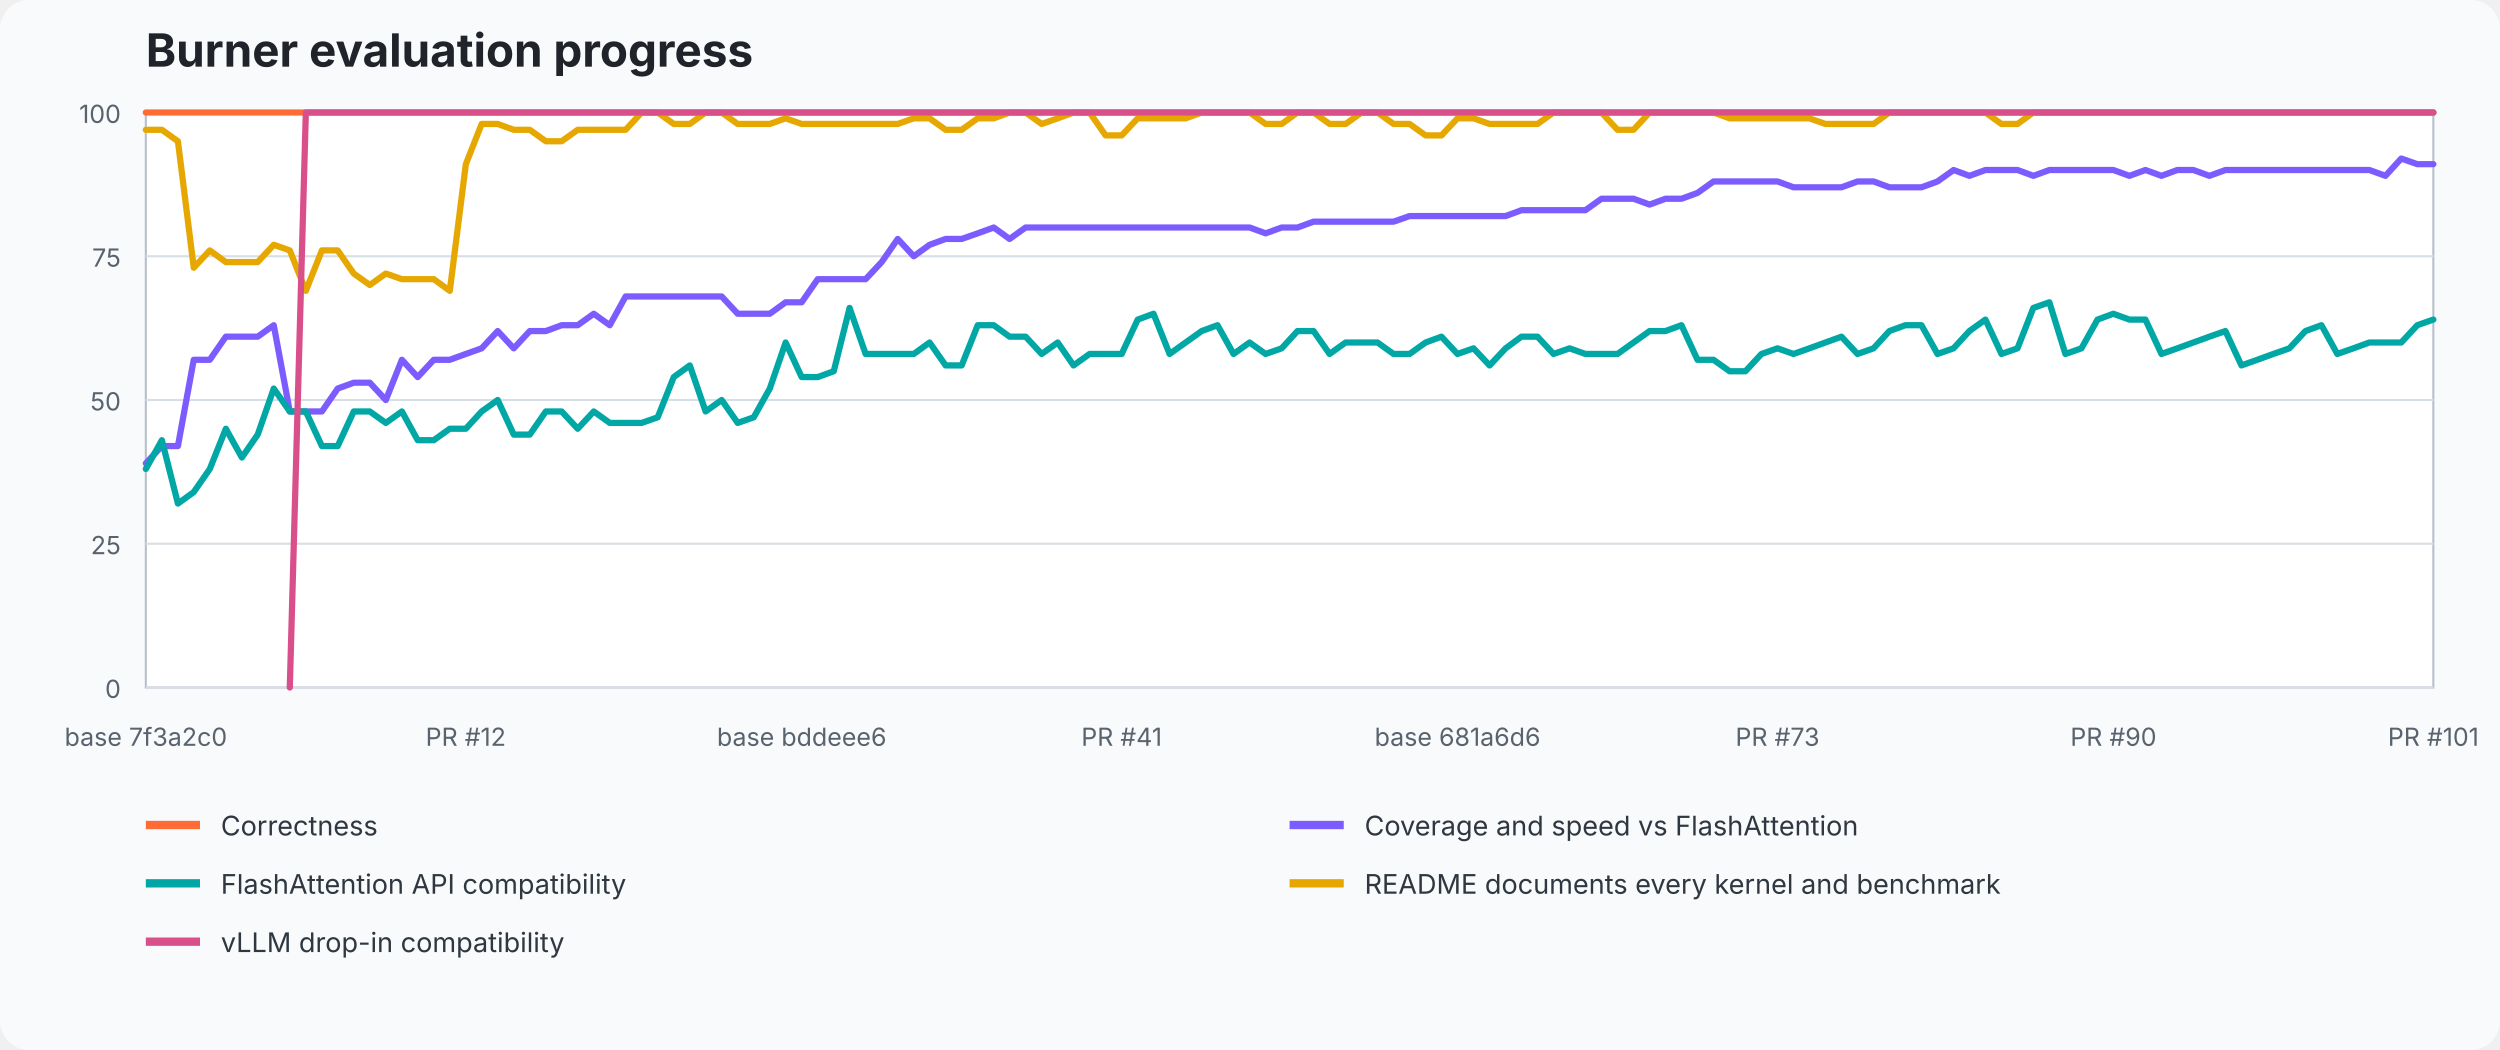
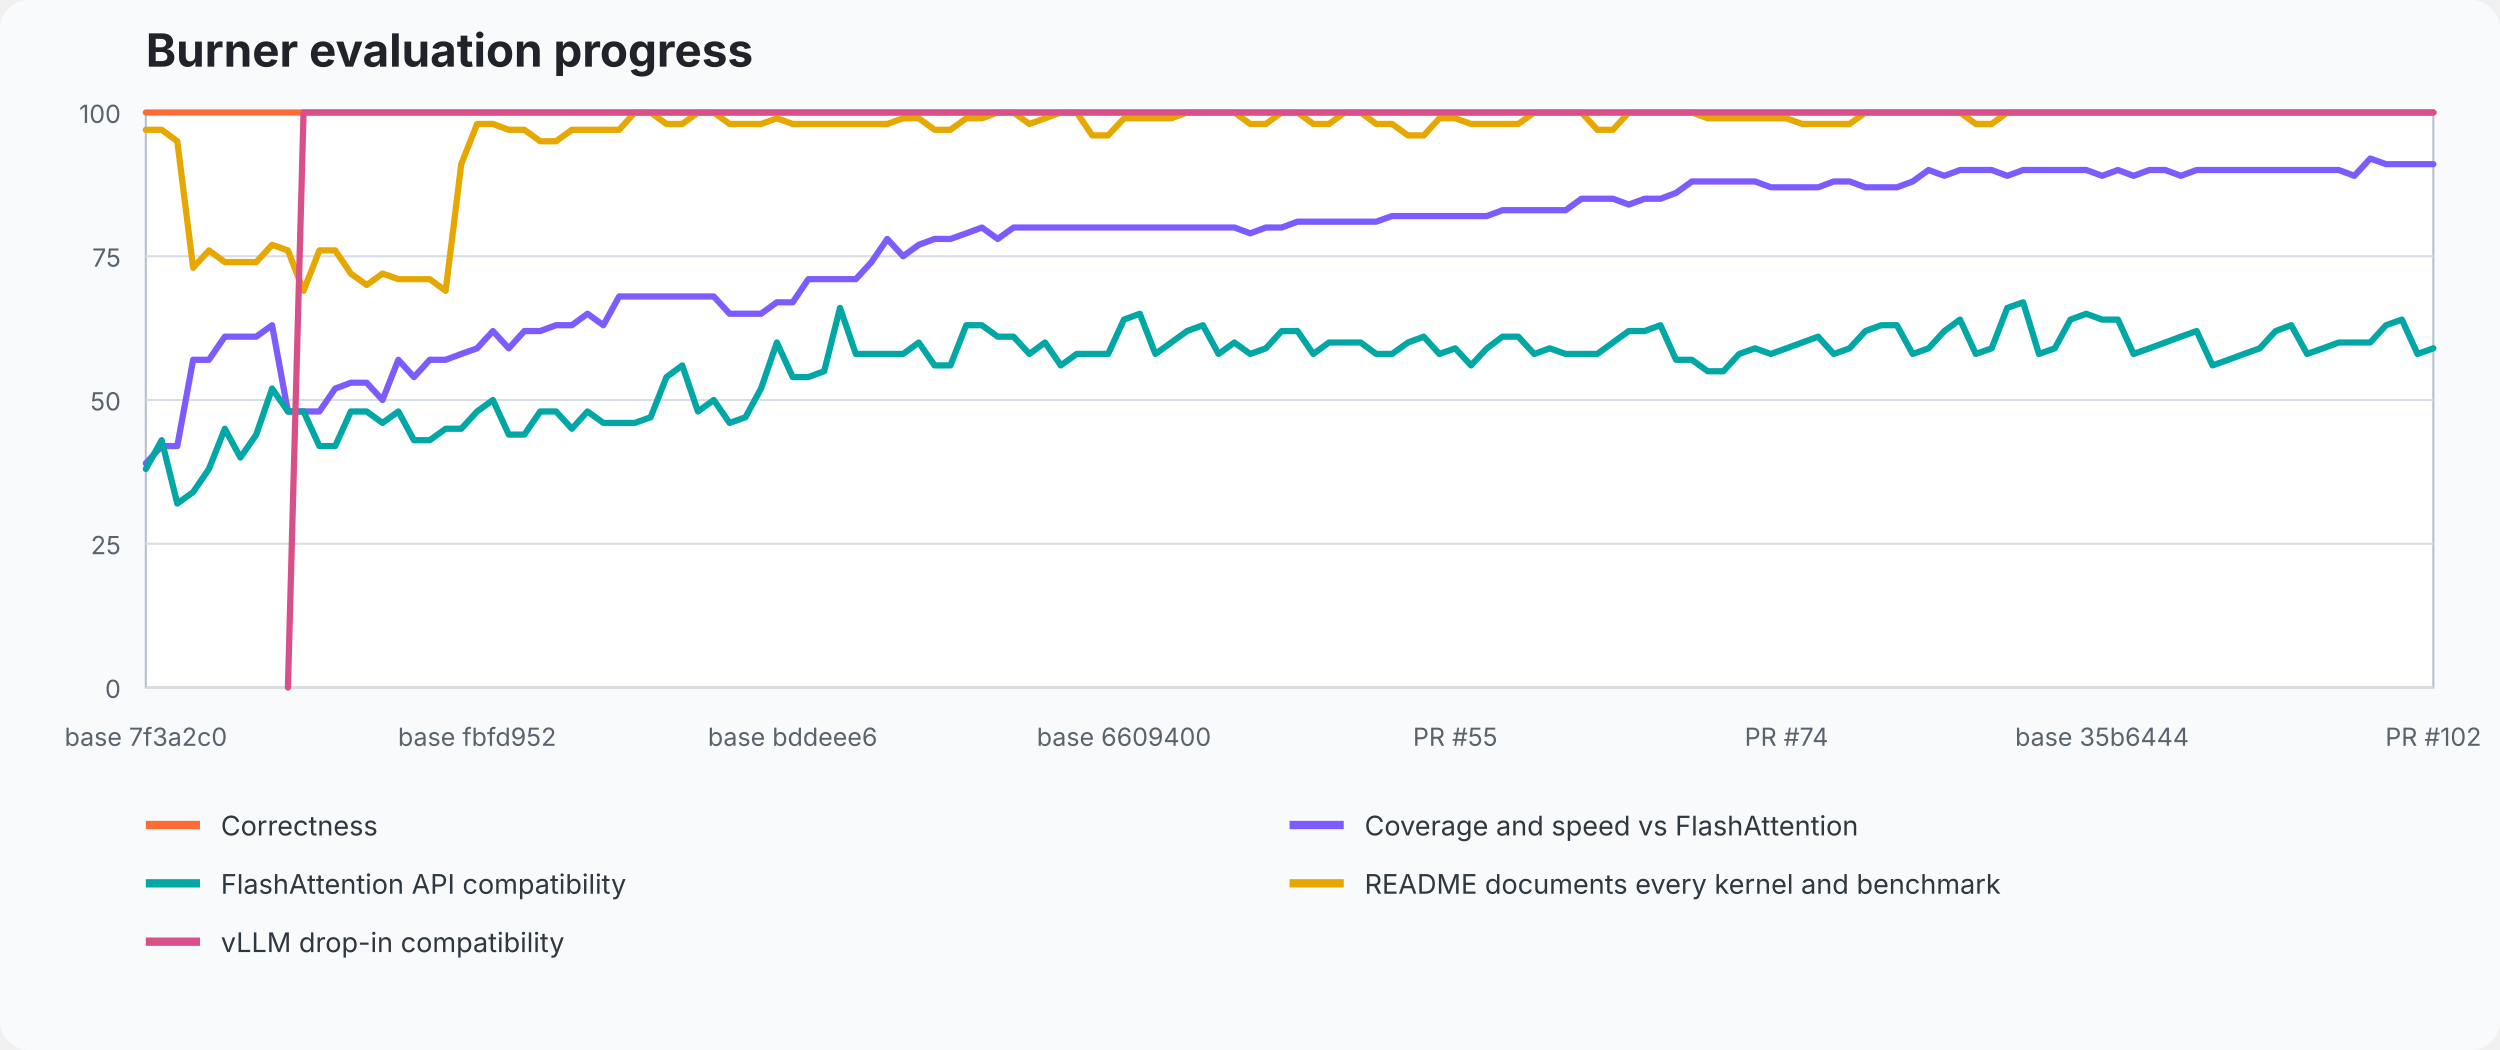
<svg xmlns="http://www.w3.org/2000/svg" width="1200" height="504" viewBox="0 0 1200 504" role="img" aria-labelledby="title desc">
  <style>text{font-family:ui-sans-serif,system-ui,-apple-system,BlinkMacSystemFont,"Segoe UI",sans-serif}.title{font-size:22px;font-weight:700;fill:#20242a}.axis{font-size:12px;fill:#59636e}.legend{font-size:13px;fill:#2f3740}.grid{stroke:#d8dee5;stroke-width:1}.plot{fill:#fff;stroke:#b7c0ca}</style>
  <rect width="100%" height="100%" fill="#f8fafc" rx="14" />
  <text x="70" y="32" class="title">Burner evaluation progress</text>
  <rect x="70" y="54" width="1098" height="276" class="plot" />
  <line x1="70" y1="330" x2="1168" y2="330" class="grid" />
  <text x="58" y="335" text-anchor="end" class="axis">0</text>
  <line x1="70" y1="261" x2="1168" y2="261" class="grid" />
  <text x="58" y="266" text-anchor="end" class="axis">25</text>
  <line x1="70" y1="192" x2="1168" y2="192" class="grid" />
  <text x="58" y="197" text-anchor="end" class="axis">50</text>
  <line x1="70" y1="123" x2="1168" y2="123" class="grid" />
  <text x="58" y="128" text-anchor="end" class="axis">75</text>
  <line x1="70" y1="54" x2="1168" y2="54" class="grid" />
  <text x="58" y="59" text-anchor="end" class="axis">100</text>
-   <polyline points="70.0,54.0 77.7,54.0 85.4,54.0 93.0,54.0 100.7,54.0 108.4,54.0 116.1,54.0 123.7,54.0 131.4,54.0 139.1,54.0 146.8,54.0 154.5,54.0 162.1,54.0 169.8,54.0 177.5,54.0 185.2,54.0 192.9,54.0 200.5,54.0 208.2,54.0 215.9,54.0 223.6,54.0 231.2,54.0 238.9,54.0 246.6,54.0 254.3,54.0 262.0,54.0 269.6,54.0 277.3,54.0 285.0,54.0 292.7,54.0 300.3,54.0 308.0,54.0 315.7,54.0 323.4,54.0 331.1,54.0 338.7,54.0 346.4,54.0 354.1,54.0 361.8,54.0 369.5,54.0 377.1,54.0 384.8,54.0 392.5,54.0 400.2,54.0 407.8,54.0 415.5,54.0 423.2,54.0 430.9,54.0 438.6,54.0 446.2,54.0 453.9,54.0 461.6,54.0 469.3,54.0 477.0,54.0 484.6,54.0 492.3,54.0 500.0,54.0 507.7,54.0 515.3,54.0 523.0,54.0 530.7,54.0 538.4,54.0 546.1,54.0 553.7,54.0 561.4,54.0 569.1,54.0 576.8,54.0 584.4,54.0 592.1,54.0 599.8,54.0 607.5,54.0 615.2,54.0 622.8,54.0 630.5,54.0 638.2,54.0 645.9,54.0 653.6,54.0 661.2,54.0 668.9,54.0 676.6,54.0 684.3,54.0 691.9,54.0 699.6,54.0 707.3,54.0 715.0,54.0 722.7,54.0 730.3,54.0 738.0,54.0 745.7,54.0 753.4,54.0 761.0,54.0 768.7,54.0 776.4,54.0 784.1,54.0 791.8,54.0 799.4,54.0 807.1,54.0 814.8,54.0 822.5,54.0 830.2,54.0 837.8,54.0 845.5,54.0 853.2,54.0 860.9,54.0 868.5,54.0 876.2,54.0 883.9,54.0 891.6,54.0 899.3,54.0 906.9,54.0 914.6,54.0 922.3,54.0 930.0,54.0 937.7,54.0 945.3,54.0 953.0,54.0 960.7,54.0 968.4,54.0 976.0,54.0 983.7,54.0 991.4,54.0 999.1,54.0 1006.8,54.0 1014.4,54.0 1022.1,54.0 1029.8,54.0 1037.5,54.0 1045.1,54.0 1052.8,54.0 1060.5,54.0 1068.2,54.0 1075.9,54.0 1083.5,54.0 1091.2,54.0 1098.9,54.0 1106.6,54.0 1114.3,54.0 1121.9,54.0 1129.6,54.0 1137.3,54.0 1145.0,54.0 1152.6,54.0 1160.3,54.0 1168.0,54.0" fill="none" stroke="#ff6b35" stroke-width="3" stroke-linejoin="round" stroke-linecap="round" />
-   <polyline points="70.0,222.4 77.7,214.1 85.4,214.1 93.0,172.7 100.7,172.7 108.4,161.6 116.1,161.6 123.7,161.6 131.4,156.1 139.1,197.5 146.8,197.5 154.5,197.5 162.1,186.5 169.8,183.7 177.5,183.7 185.2,192.0 192.9,172.7 200.5,181.0 208.2,172.7 215.9,172.7 223.6,169.9 231.2,167.2 238.9,158.9 246.6,167.2 254.3,158.9 262.0,158.9 269.6,156.1 277.3,156.1 285.0,150.6 292.7,156.1 300.3,142.3 308.0,142.3 315.7,142.3 323.4,142.3 331.1,142.3 338.7,142.3 346.4,142.3 354.1,150.6 361.8,150.6 369.5,150.6 377.1,145.1 384.8,145.1 392.5,134.0 400.2,134.0 407.8,134.0 415.5,134.0 423.2,125.8 430.9,114.7 438.6,123.0 446.2,117.5 453.9,114.7 461.6,114.7 469.3,112.0 477.0,109.2 484.6,114.7 492.3,109.2 500.0,109.2 507.7,109.2 515.3,109.2 523.0,109.2 530.7,109.2 538.4,109.2 546.1,109.2 553.7,109.2 561.4,109.2 569.1,109.2 576.8,109.2 584.4,109.2 592.1,109.2 599.8,109.2 607.5,112.0 615.2,109.2 622.8,109.2 630.5,106.4 638.2,106.4 645.9,106.4 653.6,106.4 661.2,106.4 668.9,106.4 676.6,103.7 684.3,103.7 691.9,103.7 699.6,103.7 707.3,103.7 715.0,103.7 722.7,103.7 730.3,100.9 738.0,100.9 745.7,100.9 753.4,100.9 761.0,100.9 768.7,95.4 776.4,95.4 784.1,95.4 791.8,98.2 799.4,95.4 807.1,95.4 814.8,92.6 822.5,87.1 830.2,87.1 837.8,87.1 845.5,87.1 853.2,87.1 860.9,89.9 868.5,89.9 876.2,89.9 883.9,89.9 891.6,87.1 899.3,87.1 906.9,89.9 914.6,89.9 922.3,89.9 930.0,87.1 937.7,81.6 945.3,84.4 953.0,81.6 960.7,81.6 968.4,81.6 976.0,84.4 983.7,81.6 991.4,81.6 999.1,81.6 1006.8,81.6 1014.4,81.6 1022.1,84.4 1029.8,81.6 1037.5,84.4 1045.1,81.6 1052.8,81.6 1060.5,84.4 1068.2,81.6 1075.9,81.6 1083.5,81.6 1091.2,81.6 1098.9,81.6 1106.6,81.6 1114.3,81.6 1121.9,81.6 1129.6,81.6 1137.3,81.6 1145.0,84.4 1152.6,76.1 1160.3,78.8 1168.0,78.8" fill="none" stroke="#7c5cff" stroke-width="3" stroke-linejoin="round" stroke-linecap="round" />
-   <polyline points="70.0,225.1 77.7,211.3 85.4,241.7 93.0,236.2 100.7,225.1 108.4,205.8 116.1,219.6 123.7,208.6 131.4,186.5 139.1,197.5 146.8,197.5 154.5,214.1 162.1,214.1 169.8,197.5 177.5,197.5 185.2,203.0 192.9,197.5 200.5,211.3 208.2,211.3 215.9,205.8 223.6,205.8 231.2,197.5 238.9,192.0 246.6,208.6 254.3,208.6 262.0,197.5 269.6,197.5 277.3,205.8 285.0,197.5 292.7,203.0 300.3,203.0 308.0,203.0 315.7,200.3 323.4,181.0 331.1,175.4 338.7,197.5 346.4,192.0 354.1,203.0 361.8,200.3 369.5,186.5 377.1,164.4 384.8,181.0 392.5,181.0 400.2,178.2 407.8,147.8 415.5,169.9 423.2,169.9 430.9,169.9 438.6,169.9 446.2,164.4 453.9,175.4 461.6,175.4 469.3,156.1 477.0,156.1 484.6,161.6 492.3,161.6 500.0,169.9 507.7,164.4 515.3,175.4 523.0,169.9 530.7,169.9 538.4,169.9 546.1,153.4 553.7,150.6 561.4,169.9 569.1,164.4 576.8,158.9 584.4,156.1 592.1,169.9 599.8,164.4 607.5,169.9 615.2,167.2 622.8,158.9 630.5,158.9 638.2,169.9 645.9,164.4 653.6,164.4 661.2,164.4 668.9,169.9 676.6,169.9 684.3,164.4 691.9,161.6 699.6,169.9 707.3,167.2 715.0,175.4 722.7,167.2 730.3,161.6 738.0,161.6 745.7,169.9 753.4,167.2 761.0,169.9 768.7,169.9 776.4,169.9 784.1,164.4 791.8,158.9 799.4,158.9 807.1,156.1 814.8,172.7 822.5,172.7 830.2,178.2 837.8,178.2 845.5,169.9 853.2,167.2 860.9,169.9 868.5,167.2 876.2,164.4 883.9,161.6 891.6,169.9 899.3,167.2 906.9,158.9 914.6,156.1 922.3,156.1 930.0,169.9 937.7,167.2 945.3,158.9 953.0,153.4 960.7,169.9 968.4,167.2 976.0,147.8 983.7,145.1 991.4,169.9 999.1,167.2 1006.8,153.4 1014.4,150.6 1022.1,153.4 1029.8,153.4 1037.5,169.9 1045.1,167.2 1052.8,164.4 1060.5,161.6 1068.2,158.9 1075.9,175.4 1083.5,172.7 1091.2,169.9 1098.9,167.2 1106.6,158.9 1114.3,156.1 1121.9,169.9 1129.6,167.2 1137.3,164.4 1145.0,164.4 1152.6,164.4 1160.3,156.1 1168.0,153.4" fill="none" stroke="#00a7a5" stroke-width="3" stroke-linejoin="round" stroke-linecap="round" />
-   <polyline points="70.0,62.3 77.7,62.3 85.4,67.8 93.0,128.5 100.7,120.2 108.4,125.8 116.1,125.8 123.7,125.8 131.4,117.5 139.1,120.2 146.8,139.6 154.5,120.2 162.1,120.2 169.8,131.3 177.5,136.8 185.2,131.3 192.9,134.0 200.5,134.0 208.2,134.0 215.9,139.6 223.6,78.8 231.2,59.5 238.9,59.5 246.6,62.3 254.3,62.3 262.0,67.8 269.6,67.8 277.3,62.3 285.0,62.3 292.7,62.3 300.3,62.3 308.0,54.0 315.7,54.0 323.4,59.5 331.1,59.5 338.7,54.0 346.4,54.0 354.1,59.5 361.8,59.5 369.5,59.5 377.1,56.8 384.8,59.5 392.5,59.5 400.2,59.5 407.8,59.5 415.5,59.5 423.2,59.5 430.9,59.5 438.6,56.8 446.2,56.8 453.9,62.3 461.6,62.3 469.3,56.8 477.0,56.8 484.6,54.0 492.3,54.0 500.0,59.5 507.7,56.8 515.3,54.0 523.0,54.0 530.7,65.0 538.4,65.0 546.1,56.8 553.7,56.8 561.4,56.8 569.1,56.8 576.8,54.0 584.4,54.0 592.1,54.0 599.8,54.0 607.5,59.5 615.2,59.5 622.8,54.0 630.5,54.0 638.2,59.5 645.9,59.5 653.6,54.0 661.2,54.0 668.9,59.5 676.6,59.5 684.3,65.0 691.9,65.0 699.6,56.8 707.3,56.8 715.0,59.5 722.7,59.5 730.3,59.5 738.0,59.5 745.7,54.0 753.4,54.0 761.0,54.0 768.7,54.0 776.4,62.3 784.1,62.3 791.8,54.0 799.4,54.0 807.1,54.0 814.8,54.0 822.5,54.0 830.2,56.8 837.8,56.8 845.5,56.8 853.2,56.8 860.9,56.8 868.5,56.8 876.2,59.5 883.9,59.5 891.6,59.5 899.3,59.5 906.9,54.0 914.6,54.0 922.3,54.0 930.0,54.0 937.7,54.0 945.3,54.0 953.0,54.0 960.7,59.5 968.4,59.5 976.0,54.0 983.7,54.0 991.4,54.0 999.1,54.0 1006.8,54.0 1014.4,54.0 1022.1,54.0 1029.8,54.0 1037.5,54.0 1045.1,54.0 1052.8,54.0 1060.5,54.0 1068.2,54.0 1075.9,54.0 1083.5,54.0 1091.2,54.0 1098.9,54.0 1106.6,54.0 1114.3,54.0 1121.9,54.0 1129.6,54.0 1137.3,54.0 1145.0,54.0 1152.6,54.0 1160.3,54.0 1168.0,54.0" fill="none" stroke="#e6a700" stroke-width="3" stroke-linejoin="round" stroke-linecap="round" />
-   <polyline points="139.1,330.0 146.8,54.0 154.5,54.0 162.1,54.0 169.8,54.0 177.5,54.0 185.2,54.0 192.9,54.0 200.5,54.0 208.2,54.0 215.9,54.0 223.6,54.0 231.2,54.0 238.9,54.0 246.6,54.0 254.3,54.0 262.0,54.0 269.6,54.0 277.3,54.0 285.0,54.0 292.7,54.0 300.3,54.0 308.0,54.0 315.7,54.0 323.4,54.0 331.1,54.0 338.7,54.0 346.4,54.0 354.1,54.0 361.8,54.0 369.5,54.0 377.1,54.0 384.8,54.0 392.5,54.0 400.2,54.0 407.8,54.0 415.5,54.0 423.2,54.0 430.9,54.0 438.6,54.0 446.2,54.0 453.9,54.0 461.6,54.0 469.3,54.0 477.0,54.0 484.6,54.0 492.3,54.0 500.0,54.0 507.7,54.0 515.3,54.0 523.0,54.0 530.7,54.0 538.4,54.0 546.1,54.0 553.7,54.0 561.4,54.0 569.1,54.0 576.8,54.0 584.4,54.0 592.1,54.0 599.8,54.0 607.5,54.0 615.2,54.0 622.8,54.0 630.5,54.0 638.2,54.0 645.9,54.0 653.6,54.0 661.2,54.0 668.9,54.0 676.6,54.0 684.3,54.0 691.9,54.0 699.6,54.0 707.3,54.0 715.0,54.0 722.7,54.0 730.3,54.0 738.0,54.0 745.7,54.0 753.4,54.0 761.0,54.0 768.7,54.0 776.4,54.0 784.1,54.0 791.8,54.0 799.4,54.0 807.1,54.0 814.8,54.0 822.5,54.0 830.2,54.0 837.8,54.0 845.5,54.0 853.2,54.0 860.9,54.0 868.5,54.0 876.2,54.0 883.9,54.0 891.6,54.0 899.3,54.0 906.9,54.0 914.6,54.0 922.3,54.0 930.0,54.0 937.7,54.0 945.3,54.0 953.0,54.0 960.7,54.0 968.4,54.0 976.0,54.0 983.7,54.0 991.4,54.0 999.1,54.0 1006.8,54.0 1014.4,54.0 1022.1,54.0 1029.8,54.0 1037.5,54.0 1045.1,54.0 1052.8,54.0 1060.5,54.0 1068.2,54.0 1075.9,54.0 1083.5,54.0 1091.2,54.0 1098.9,54.0 1106.6,54.0 1114.3,54.0 1121.9,54.0 1129.6,54.0 1137.3,54.0 1145.0,54.0 1152.6,54.0 1160.3,54.0 1168.0,54.0" fill="none" stroke="#d94f8a" stroke-width="3" stroke-linejoin="round" stroke-linecap="round" />
+   <polyline points="70.0,54.0 77.6,54.0 85.1,54.0 92.7,54.0 100.3,54.0 107.9,54.0 115.4,54.0 123.0,54.0 130.6,54.0 138.2,54.0 145.7,54.0 153.3,54.0 160.9,54.0 168.4,54.0 176.0,54.0 183.6,54.0 191.2,54.0 198.7,54.0 206.3,54.0 213.9,54.0 221.4,54.0 229.0,54.0 236.6,54.0 244.2,54.0 251.7,54.0 259.3,54.0 266.9,54.0 274.5,54.0 282.0,54.0 289.6,54.0 297.2,54.0 304.7,54.0 312.3,54.0 319.9,54.0 327.5,54.0 335.0,54.0 342.6,54.0 350.2,54.0 357.8,54.0 365.3,54.0 372.9,54.0 380.5,54.0 388.0,54.0 395.6,54.0 403.2,54.0 410.8,54.0 418.3,54.0 425.9,54.0 433.5,54.0 441.0,54.0 448.6,54.0 456.2,54.0 463.8,54.0 471.3,54.0 478.9,54.0 486.5,54.0 494.1,54.0 501.6,54.0 509.2,54.0 516.8,54.0 524.3,54.0 531.9,54.0 539.5,54.0 547.1,54.0 554.6,54.0 562.2,54.0 569.8,54.0 577.4,54.0 584.9,54.0 592.5,54.0 600.1,54.0 607.6,54.0 615.2,54.0 622.8,54.0 630.4,54.0 637.9,54.0 645.5,54.0 653.1,54.0 660.6,54.0 668.2,54.0 675.8,54.0 683.4,54.0 690.9,54.0 698.5,54.0 706.1,54.0 713.7,54.0 721.2,54.0 728.8,54.0 736.4,54.0 743.9,54.0 751.5,54.0 759.1,54.0 766.7,54.0 774.2,54.0 781.8,54.0 789.4,54.0 797.0,54.0 804.5,54.0 812.1,54.0 819.7,54.0 827.2,54.0 834.8,54.0 842.4,54.0 850.0,54.0 857.5,54.0 865.1,54.0 872.7,54.0 880.2,54.0 887.8,54.0 895.4,54.0 903.0,54.0 910.5,54.0 918.1,54.0 925.7,54.0 933.3,54.0 940.8,54.0 948.4,54.0 956.0,54.0 963.5,54.0 971.1,54.0 978.7,54.0 986.3,54.0 993.8,54.0 1001.4,54.0 1009.0,54.0 1016.6,54.0 1024.1,54.0 1031.7,54.0 1039.3,54.0 1046.8,54.0 1054.4,54.0 1062.0,54.0 1069.6,54.0 1077.1,54.0 1084.7,54.0 1092.3,54.0 1099.8,54.0 1107.4,54.0 1115.0,54.0 1122.6,54.0 1130.1,54.0 1137.7,54.0 1145.3,54.0 1152.9,54.0 1160.4,54.0 1168.0,54.0" fill="none" stroke="#ff6b35" stroke-width="3" stroke-linejoin="round" stroke-linecap="round" />
+   <polyline points="70.0,222.4 77.6,214.1 85.1,214.1 92.7,172.7 100.3,172.7 107.9,161.6 115.4,161.6 123.0,161.6 130.6,156.1 138.2,197.5 145.7,197.5 153.3,197.5 160.9,186.5 168.4,183.7 176.0,183.7 183.6,192.0 191.2,172.7 198.7,181.0 206.3,172.7 213.9,172.7 221.4,169.9 229.0,167.2 236.6,158.9 244.2,167.2 251.7,158.9 259.3,158.9 266.9,156.1 274.5,156.1 282.0,150.6 289.6,156.1 297.2,142.3 304.7,142.3 312.3,142.3 319.9,142.3 327.5,142.3 335.0,142.3 342.6,142.3 350.2,150.6 357.8,150.6 365.3,150.6 372.9,145.1 380.5,145.1 388.0,134.0 395.6,134.0 403.2,134.0 410.8,134.0 418.3,125.8 425.9,114.7 433.5,123.0 441.0,117.5 448.6,114.7 456.2,114.7 463.8,112.0 471.3,109.2 478.9,114.7 486.5,109.2 494.1,109.2 501.6,109.2 509.2,109.2 516.8,109.2 524.3,109.2 531.9,109.2 539.5,109.2 547.1,109.2 554.6,109.2 562.2,109.2 569.8,109.2 577.4,109.2 584.9,109.2 592.5,109.2 600.1,112.0 607.6,109.2 615.2,109.2 622.8,106.4 630.4,106.4 637.9,106.4 645.5,106.4 653.1,106.4 660.6,106.4 668.2,103.7 675.8,103.7 683.4,103.7 690.9,103.7 698.5,103.7 706.1,103.7 713.7,103.7 721.2,100.9 728.8,100.9 736.4,100.9 743.9,100.9 751.5,100.9 759.1,95.4 766.7,95.4 774.2,95.4 781.8,98.2 789.4,95.4 797.0,95.4 804.5,92.6 812.1,87.1 819.7,87.1 827.2,87.1 834.8,87.1 842.4,87.1 850.0,89.9 857.5,89.9 865.1,89.9 872.7,89.9 880.2,87.1 887.8,87.1 895.4,89.9 903.0,89.9 910.5,89.9 918.1,87.1 925.7,81.6 933.3,84.4 940.8,81.6 948.4,81.6 956.0,81.6 963.5,84.4 971.1,81.6 978.7,81.6 986.3,81.6 993.8,81.6 1001.4,81.6 1009.0,84.4 1016.6,81.6 1024.1,84.4 1031.7,81.6 1039.3,81.6 1046.8,84.4 1054.4,81.6 1062.0,81.6 1069.6,81.6 1077.1,81.6 1084.7,81.6 1092.3,81.6 1099.8,81.6 1107.4,81.6 1115.0,81.6 1122.6,81.6 1130.1,84.4 1137.7,76.1 1145.3,78.8 1152.9,78.8 1160.4,78.8 1168.0,78.8" fill="none" stroke="#7c5cff" stroke-width="3" stroke-linejoin="round" stroke-linecap="round" />
+   <polyline points="70.0,225.1 77.6,211.3 85.1,241.7 92.7,236.2 100.3,225.1 107.9,205.8 115.4,219.6 123.0,208.6 130.6,186.5 138.2,197.5 145.7,197.5 153.3,214.1 160.9,214.1 168.4,197.5 176.0,197.5 183.6,203.0 191.2,197.5 198.7,211.3 206.3,211.3 213.9,205.8 221.4,205.8 229.0,197.5 236.6,192.0 244.2,208.6 251.7,208.6 259.3,197.5 266.9,197.5 274.5,205.8 282.0,197.5 289.6,203.0 297.2,203.0 304.7,203.0 312.3,200.3 319.9,181.0 327.5,175.4 335.0,197.5 342.6,192.0 350.2,203.0 357.8,200.3 365.3,186.5 372.9,164.4 380.5,181.0 388.0,181.0 395.6,178.2 403.2,147.8 410.8,169.9 418.3,169.9 425.9,169.9 433.5,169.9 441.0,164.4 448.6,175.4 456.2,175.4 463.8,156.1 471.3,156.1 478.9,161.6 486.5,161.6 494.1,169.9 501.6,164.4 509.2,175.4 516.8,169.9 524.3,169.9 531.9,169.9 539.5,153.4 547.1,150.6 554.6,169.9 562.2,164.4 569.8,158.9 577.4,156.1 584.9,169.9 592.5,164.4 600.1,169.9 607.6,167.2 615.2,158.9 622.8,158.9 630.4,169.9 637.9,164.4 645.5,164.4 653.1,164.4 660.6,169.9 668.2,169.9 675.8,164.4 683.4,161.6 690.9,169.9 698.5,167.2 706.1,175.4 713.7,167.2 721.2,161.6 728.8,161.6 736.4,169.9 743.9,167.2 751.5,169.9 759.1,169.9 766.7,169.9 774.2,164.4 781.8,158.9 789.4,158.9 797.0,156.1 804.5,172.7 812.1,172.7 819.7,178.2 827.2,178.2 834.8,169.9 842.4,167.2 850.0,169.9 857.5,167.2 865.1,164.4 872.7,161.6 880.2,169.9 887.8,167.2 895.4,158.9 903.0,156.1 910.5,156.1 918.1,169.9 925.7,167.2 933.3,158.9 940.8,153.4 948.4,169.9 956.0,167.2 963.5,147.8 971.1,145.1 978.7,169.9 986.3,167.2 993.8,153.4 1001.4,150.6 1009.0,153.4 1016.6,153.4 1024.1,169.9 1031.7,167.2 1039.3,164.4 1046.8,161.6 1054.4,158.9 1062.0,175.4 1069.6,172.7 1077.1,169.9 1084.7,167.2 1092.3,158.9 1099.8,156.1 1107.4,169.9 1115.0,167.2 1122.6,164.4 1130.1,164.4 1137.7,164.4 1145.3,156.1 1152.9,153.4 1160.4,169.9 1168.0,167.2" fill="none" stroke="#00a7a5" stroke-width="3" stroke-linejoin="round" stroke-linecap="round" />
+   <polyline points="70.0,62.3 77.6,62.3 85.1,67.8 92.7,128.5 100.3,120.2 107.9,125.8 115.4,125.8 123.0,125.8 130.6,117.5 138.2,120.2 145.7,139.6 153.3,120.2 160.9,120.2 168.4,131.3 176.0,136.8 183.6,131.3 191.2,134.0 198.7,134.0 206.3,134.0 213.9,139.6 221.4,78.8 229.0,59.5 236.6,59.5 244.2,62.3 251.7,62.3 259.3,67.8 266.9,67.8 274.5,62.3 282.0,62.3 289.6,62.3 297.2,62.3 304.7,54.0 312.3,54.0 319.9,59.5 327.5,59.5 335.0,54.0 342.6,54.0 350.2,59.5 357.8,59.5 365.3,59.5 372.9,56.8 380.5,59.5 388.0,59.5 395.6,59.5 403.2,59.5 410.8,59.5 418.3,59.5 425.9,59.5 433.5,56.8 441.0,56.8 448.6,62.3 456.2,62.3 463.8,56.8 471.3,56.8 478.9,54.0 486.5,54.0 494.1,59.5 501.6,56.8 509.2,54.0 516.8,54.0 524.3,65.0 531.9,65.0 539.5,56.8 547.1,56.8 554.6,56.8 562.2,56.8 569.8,54.0 577.4,54.0 584.9,54.0 592.5,54.0 600.1,59.5 607.6,59.5 615.2,54.0 622.8,54.0 630.4,59.5 637.9,59.5 645.5,54.0 653.1,54.0 660.6,59.5 668.2,59.5 675.8,65.0 683.4,65.0 690.9,56.8 698.5,56.8 706.1,59.5 713.7,59.5 721.2,59.5 728.8,59.5 736.4,54.0 743.9,54.0 751.5,54.0 759.1,54.0 766.7,62.3 774.2,62.3 781.8,54.0 789.4,54.0 797.0,54.0 804.5,54.0 812.1,54.0 819.7,56.8 827.2,56.8 834.8,56.8 842.4,56.8 850.0,56.8 857.5,56.8 865.1,59.5 872.7,59.5 880.2,59.5 887.8,59.5 895.4,54.0 903.0,54.0 910.5,54.0 918.1,54.0 925.7,54.0 933.3,54.0 940.8,54.0 948.4,59.5 956.0,59.5 963.5,54.0 971.1,54.0 978.7,54.0 986.3,54.0 993.8,54.0 1001.4,54.0 1009.0,54.0 1016.6,54.0 1024.1,54.0 1031.7,54.0 1039.3,54.0 1046.8,54.0 1054.4,54.0 1062.0,54.0 1069.6,54.0 1077.1,54.0 1084.7,54.0 1092.3,54.0 1099.8,54.0 1107.4,54.0 1115.0,54.0 1122.6,54.0 1130.1,54.0 1137.7,54.0 1145.3,54.0 1152.9,54.0 1160.4,54.0 1168.0,54.0" fill="none" stroke="#e6a700" stroke-width="3" stroke-linejoin="round" stroke-linecap="round" />
+   <polyline points="138.2,330.0 145.7,54.0 153.3,54.0 160.9,54.0 168.4,54.0 176.0,54.0 183.6,54.0 191.2,54.0 198.7,54.0 206.3,54.0 213.9,54.0 221.4,54.0 229.0,54.0 236.6,54.0 244.2,54.0 251.7,54.0 259.3,54.0 266.9,54.0 274.5,54.0 282.0,54.0 289.6,54.0 297.2,54.0 304.7,54.0 312.3,54.0 319.9,54.0 327.5,54.0 335.0,54.0 342.6,54.0 350.2,54.0 357.8,54.0 365.3,54.0 372.9,54.0 380.5,54.0 388.0,54.0 395.6,54.0 403.2,54.0 410.8,54.0 418.3,54.0 425.9,54.0 433.5,54.0 441.0,54.0 448.6,54.0 456.2,54.0 463.8,54.0 471.3,54.0 478.9,54.0 486.5,54.0 494.1,54.0 501.6,54.0 509.2,54.0 516.8,54.0 524.3,54.0 531.9,54.0 539.5,54.0 547.1,54.0 554.6,54.0 562.2,54.0 569.8,54.0 577.4,54.0 584.9,54.0 592.5,54.0 600.1,54.0 607.6,54.0 615.2,54.0 622.8,54.0 630.4,54.0 637.9,54.0 645.5,54.0 653.1,54.0 660.6,54.0 668.2,54.0 675.8,54.0 683.4,54.0 690.9,54.0 698.5,54.0 706.1,54.0 713.7,54.0 721.2,54.0 728.8,54.0 736.4,54.0 743.9,54.0 751.5,54.0 759.1,54.0 766.7,54.0 774.2,54.0 781.8,54.0 789.4,54.0 797.0,54.0 804.5,54.0 812.1,54.0 819.7,54.0 827.2,54.0 834.8,54.0 842.4,54.0 850.0,54.0 857.5,54.0 865.1,54.0 872.7,54.0 880.2,54.0 887.8,54.0 895.4,54.0 903.0,54.0 910.5,54.0 918.1,54.0 925.7,54.0 933.3,54.0 940.8,54.0 948.4,54.0 956.0,54.0 963.5,54.0 971.1,54.0 978.7,54.0 986.3,54.0 993.8,54.0 1001.4,54.0 1009.0,54.0 1016.6,54.0 1024.1,54.0 1031.7,54.0 1039.3,54.0 1046.8,54.0 1054.4,54.0 1062.0,54.0 1069.6,54.0 1077.1,54.0 1084.7,54.0 1092.3,54.0 1099.8,54.0 1107.4,54.0 1115.0,54.0 1122.6,54.0 1130.1,54.0 1137.7,54.0 1145.3,54.0 1152.9,54.0 1160.4,54.0 1168.0,54.0" fill="none" stroke="#d94f8a" stroke-width="3" stroke-linejoin="round" stroke-linecap="round" />
  <text x="70" y="358" text-anchor="middle" class="axis">base 7f3a2c0</text>
-   <text x="223.566" y="358" text-anchor="middle" class="axis">PR #12</text>
-   <text x="384.811" y="358" text-anchor="middle" class="axis">base bddeee6</text>
-   <text x="538.378" y="358" text-anchor="middle" class="axis">PR #41</text>
-   <text x="699.622" y="358" text-anchor="middle" class="axis">base 681a6d6</text>
-   <text x="853.189" y="358" text-anchor="middle" class="axis">PR #73</text>
-   <text x="1014.434" y="358" text-anchor="middle" class="axis">PR #90</text>
-   <text x="1168" y="358" text-anchor="middle" class="axis">PR #101</text>
+   <text x="229.021" y="358" text-anchor="middle" class="axis">base fbfd952</text>
+   <text x="380.469" y="358" text-anchor="middle" class="axis">base bddeee6</text>
+   <text x="539.49" y="358" text-anchor="middle" class="axis">base 6609400</text>
+   <text x="698.51" y="358" text-anchor="middle" class="axis">PR #55</text>
+   <text x="857.531" y="358" text-anchor="middle" class="axis">PR #74</text>
+   <text x="1008.979" y="358" text-anchor="middle" class="axis">base 35b6444</text>
+   <text x="1168" y="358" text-anchor="middle" class="axis">PR #102</text>
  <line x1="70" y1="396" x2="96" y2="396" stroke="#ff6b35" stroke-width="4" />
  <text x="106" y="401" class="legend">Correctness</text>
  <line x1="619" y1="396" x2="645" y2="396" stroke="#7c5cff" stroke-width="4" />
  <text x="655" y="401" class="legend">Coverage and speed vs FlashAttention</text>
  <line x1="70" y1="424" x2="96" y2="424" stroke="#00a7a5" stroke-width="4" />
  <text x="106" y="429" class="legend">FlashAttention API compatibility</text>
  <line x1="619" y1="424" x2="645" y2="424" stroke="#e6a700" stroke-width="4" />
  <text x="655" y="429" class="legend">README documents every kernel and benchmark</text>
  <line x1="70" y1="452" x2="96" y2="452" stroke="#d94f8a" stroke-width="4" />
  <text x="106" y="457" class="legend">vLLM drop-in compatibility</text>
</svg>
